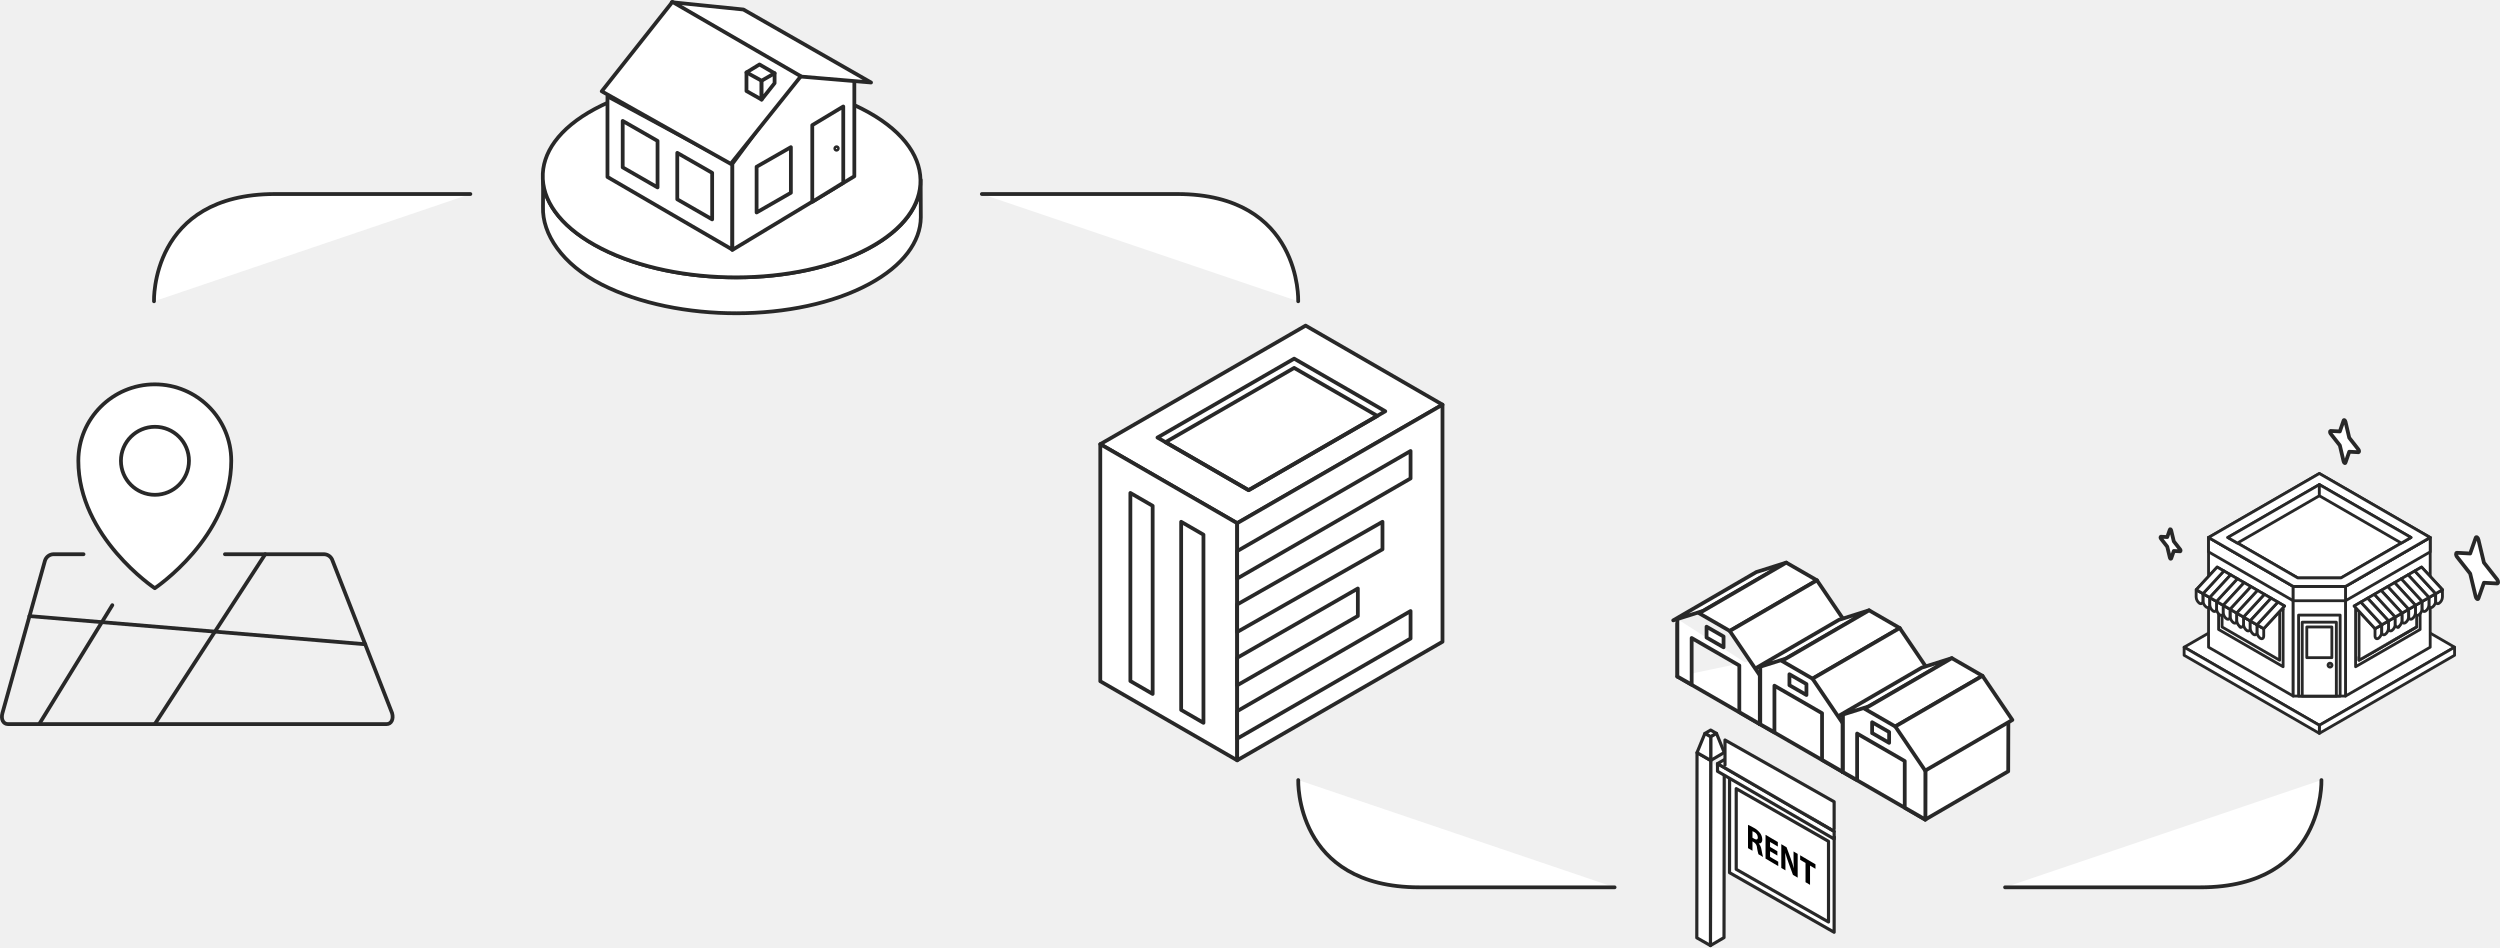
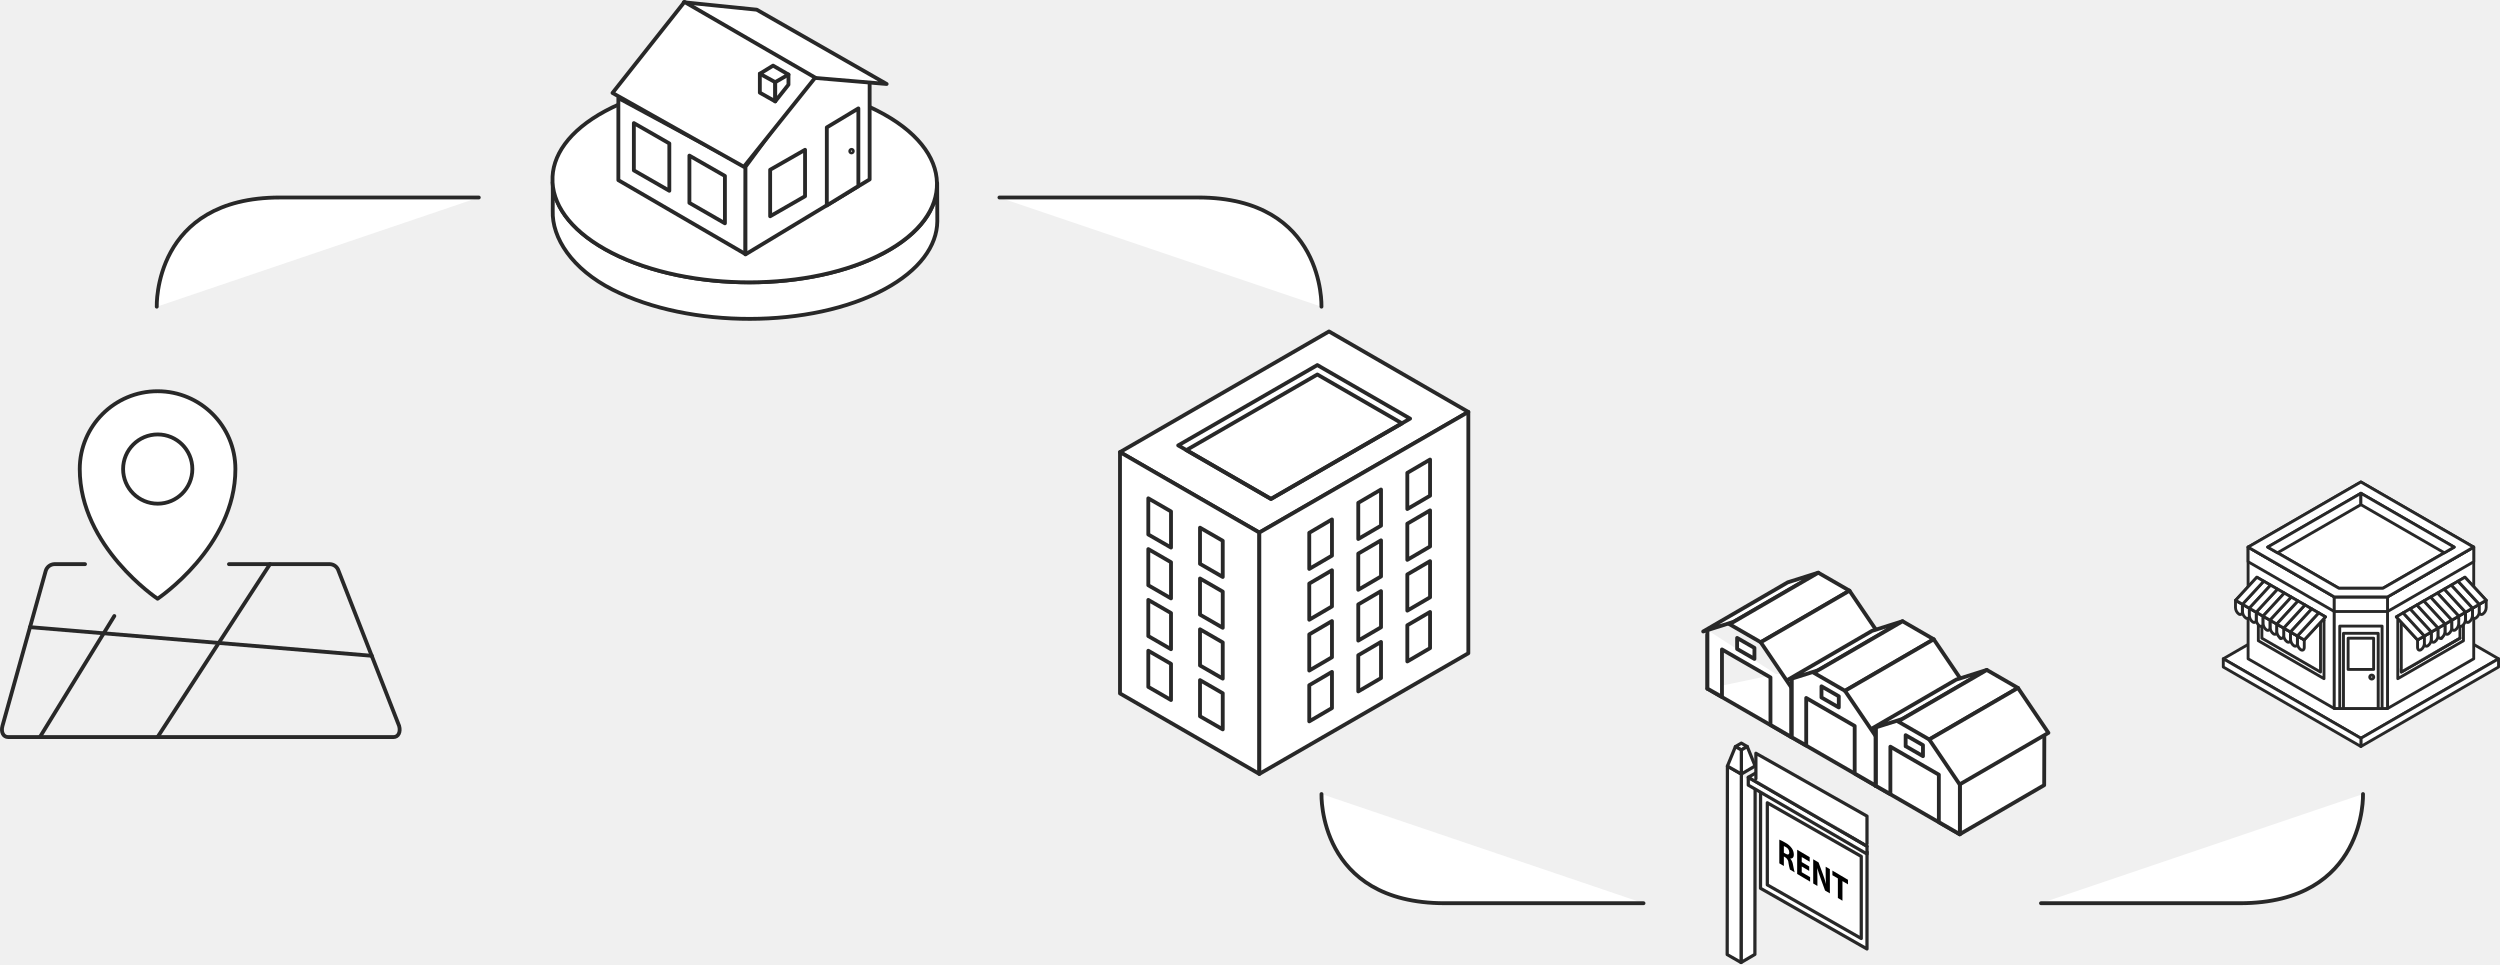
- <svg xmlns="http://www.w3.org/2000/svg" viewBox="0 0 661.51 250.62">
+ <svg xmlns="http://www.w3.org/2000/svg" viewBox="0 0 649.87 250.62">
  <defs>
    <style>.cls-1,.cls-3,.cls-6,.cls-7{fill:#fff;}.cls-1,.cls-10,.cls-3,.cls-4,.cls-6{stroke:#282828;stroke-linecap:round;stroke-linejoin:round;}.cls-1,.cls-10{stroke-width:0.75px;}.cls-2{isolation:isolate;}.cls-10,.cls-4{fill:none;}.cls-11,.cls-5,.cls-8{mix-blend-mode:multiply;}.cls-6{stroke-width:0.84px;}.cls-8{opacity:0.25;}.cls-9{clip-path:url(#clip-path);}.cls-11{opacity:0.35;}</style>
    <clipPath id="clip-path">
      <path class="cls-1" d="M608.55,183.54h10.33V163.1H608.55Z" />
    </clipPath>
  </defs>
  <g class="cls-2">
    <g id="Layer_2" data-name="Layer 2">
      <g id="Layer_1-2" data-name="Layer 1">
        <path class="cls-3" d="M61.19,121.93a20.23,20.23,0,1,0-40.46,0c0,20.22,20.23,33.71,20.23,33.71S61.19,142.15,61.19,121.93Z" />
        <path class="cls-3" d="M50,121.93a9,9,0,1,0-9,9A9,9,0,0,0,50,121.93Z" />
        <path class="cls-4" d="M22.1,146.65h-8a2.43,2.43,0,0,0-2.21,1.73L.64,188.7c-.44,1.59.21,2.9,1.47,2.9H102.29c1.25,0,1.91-1.31,1.46-2.9L88,148.38a2.43,2.43,0,0,0-2.21-1.73H59.52" />
        <line class="cls-3" x1="7.78" y1="163.02" x2="96.65" y2="170.47" />
        <line class="cls-3" x1="40.96" y1="191.6" x2="70.18" y2="146.65" />
        <line class="cls-3" x1="10.37" y1="191.6" x2="29.72" y2="160.13" />
        <path class="cls-3" d="M40.75,79.72s-1-28.38,32.05-28.38h51.66" />
        <path class="cls-3" d="M343.51,79.72s1-28.38-32.05-28.38H259.8" />
        <path class="cls-3" d="M343.52,206.41s-1,28.38,32.05,28.38h51.66" />
        <path class="cls-3" d="M614.26,206.41s1,28.38-32,28.38H530.55" />
        <g class="cls-5">
          <path class="cls-3" d="M227.26,38.22c19.69,10,20.51,26.26,1.82,36.33s-49.81,10.11-69.5.11-20.51-26.27-1.82-36.33S207.56,28.22,227.26,38.22Z" />
        </g>
        <path class="cls-3" d="M243.61,47.6h0c.14,6.56-4.4,13.09-13.71,18.1-19,10.23-50.64,10.28-70.67.11-10-5.07-15.19-11.72-15.55-18.39,0,1,.06,5.14,0,7.37-.23,7.06,5,15.13,15.57,20.51,20,10.16,51.67,10.12,70.67-.11,9.1-4.91,13.65-11.25,13.73-17.65C243.65,54.42,243.61,47.6,243.61,47.6Z" />
        <path class="cls-3" d="M228,28.75c-20-10.17-51.66-10.12-70.67.12-9.41,5.07-14,11.68-13.7,18.31h0a2.07,2.07,0,0,1,0,.23c.36,6.67,5.57,13.32,15.55,18.39,20,10.17,51.67,10.12,70.67-.11,9.31-5,13.85-11.54,13.71-18.1C243.46,40.78,238.25,33.94,228,28.75Z" />
-         <polygon class="cls-3" points="193.78 66.05 193.86 43.38 160.74 25.48 160.74 46.83 193.78 66.05" />
+         <polygon class="cls-3" points="193.78 66.05 193.85 43.38 160.74 25.48 160.74 46.83 193.78 66.05" />
        <polygon class="cls-3" points="193.78 66.13 226.06 46.64 226.06 20.54 211.34 19.58 193.78 43.36 193.78 66.13" />
        <polygon class="cls-3" points="196.71 2.52 230.48 21.83 211.56 20.23 177.74 0.59 196.71 2.52" />
        <polygon class="cls-3" points="211.91 20.18 193.36 43.36 159.22 24.16 177.93 0.5 211.91 20.18" />
        <polygon class="cls-3" points="197.52 24.09 197.52 19.17 201.52 20.03 201.52 26.35 197.52 24.09" />
        <polygon class="cls-3" points="201.52 26.35 204.96 22.01 204.96 19.38 201.52 20.03 201.52 26.35" />
        <polygon class="cls-3" points="204.96 19.38 200.96 17.06 197.52 19.17 201.52 21.36 204.96 19.38" />
        <polygon class="cls-3" points="173.99 37.29 173.99 49.59 164.77 44.29 164.77 32 173.99 37.29" />
        <polygon class="cls-3" points="188.44 45.74 188.44 58.05 179.21 52.74 179.21 40.45 188.44 45.74" />
        <polygon class="cls-3" points="200.2 44.13 200.2 56.22 209.27 51.01 209.27 38.94 200.2 44.13" />
        <polygon class="cls-3" points="223.13 48.36 223.13 28.18 214.93 33.12 214.93 53.41 223.13 48.36" />
        <path class="cls-3" d="M221.69,39.28a.36.36,0,0,1-.34.35h0a.33.33,0,0,1-.33-.33h0a.35.35,0,0,1,.33-.35h0a.32.32,0,0,1,.34.33Z" />
        <polygon class="cls-3" points="345.47 86.16 291.14 117.53 327.36 138.44 381.69 107.08 345.47 86.16" />
        <polygon class="cls-3" points="342.44 94.9 306.27 115.78 330.39 129.7 366.55 108.82 342.44 94.9" />
        <polygon class="cls-4" points="308.39 117.01 330.39 129.7 364.44 110.05 342.44 97.35 308.39 117.01" />
        <polygon class="cls-3" points="291.14 117.53 291.14 180.26 327.36 201.18 327.36 138.44 291.14 117.53" />
        <polygon class="cls-3" points="327.36 201.18 327.36 138.44 381.69 107.08 381.69 169.81 327.36 201.18" />
-         <polygon class="cls-3" points="299.1 130.44 305 133.85 305 183.62 299.1 180.21 299.1 130.44" />
-         <polygon class="cls-3" points="312.54 138.07 318.44 141.48 318.44 191.26 312.54 187.85 312.54 138.07" />
-         <polygon class="cls-3" points="359.29 155.72 327.36 174.06 327.36 181.34 359.29 162.99 359.29 155.72" />
-         <polygon class="cls-3" points="365.81 138.07 327.36 159.95 327.36 167.23 365.81 145.34 365.81 138.07" />
-         <polygon class="cls-3" points="327.36 145.83 327.36 153.09 373.24 126.6 373.24 119.34 327.36 145.83" />
-         <polygon class="cls-3" points="373.24 161.69 327.36 188.18 327.36 195.45 373.24 168.96 373.24 161.69" />
+         <polygon class="cls-3" points="298.5 129.54 304.4 132.95 304.4 142.34 298.5 138.94 298.5 129.54" />
+         <polygon class="cls-3" points="311.94 137.17 317.85 140.58 317.85 149.98 311.94 146.57 311.94 137.17" />
+         <polygon class="cls-3" points="298.5 142.74 304.4 146.15 304.4 155.55 298.5 152.14 298.5 142.74" />
+         <polygon class="cls-3" points="311.94 150.38 317.85 153.79 317.85 163.19 311.94 159.78 311.94 150.38" />
+         <polygon class="cls-3" points="298.5 155.95 304.4 159.36 304.4 168.76 298.5 165.35 298.5 155.95" />
+         <polygon class="cls-3" points="311.94 163.59 317.85 167 317.85 176.4 311.94 172.99 311.94 163.59" />
+         <polygon class="cls-3" points="298.5 169.16 304.4 172.57 304.4 181.97 298.5 178.56 298.5 169.16" />
+         <polygon class="cls-3" points="311.94 176.8 317.85 180.21 317.85 189.6 311.94 186.2 311.94 176.8" />
+         <polygon class="cls-3" points="346.24 135.03 340.34 138.5 340.34 147.89 346.24 144.44 346.24 135.03" />
+         <polygon class="cls-3" points="346.24 148.24 340.34 151.7 340.34 161.1 346.24 157.64 346.24 148.24" />
+         <polygon class="cls-3" points="346.24 161.45 340.34 164.91 340.34 174.31 346.24 170.85 346.24 161.45" />
+         <polygon class="cls-3" points="346.24 174.66 340.34 178.12 340.34 187.52 346.24 184.06 346.24 174.66" />
+         <polygon class="cls-3" points="358.99 127.25 353.08 130.71 353.08 140.11 358.99 136.65 358.99 127.25" />
+         <polygon class="cls-3" points="358.99 140.46 353.08 143.91 353.08 153.31 358.99 149.85 358.99 140.46" />
+         <polygon class="cls-3" points="358.99 153.66 353.08 157.12 353.08 166.52 358.99 163.06 358.99 153.66" />
+         <polygon class="cls-3" points="358.99 166.87 353.08 170.33 353.08 179.73 358.99 176.27 358.99 166.87" />
+         <polygon class="cls-3" points="371.74 119.46 365.83 122.92 365.83 132.32 371.74 128.86 371.74 119.46" />
+         <polygon class="cls-3" points="371.74 132.67 365.83 136.13 365.83 145.53 371.74 142.06 371.74 132.67" />
+         <polygon class="cls-3" points="371.74 145.87 365.83 149.33 365.83 158.73 371.74 155.27 371.74 145.87" />
+         <polygon class="cls-3" points="371.74 159.08 365.83 162.54 365.83 171.94 371.74 168.48 371.74 159.08" />
        <g id="For_Sale" data-name="For Sale">
          <polyline class="cls-6" points="456.24 205.35 456.18 248.09 452.59 250.2 452.66 201.22" />
          <polygon class="cls-6" points="452.66 201.22 452.59 250.2 448.98 248.14 449.04 199.15 452.66 201.22" />
          <polygon class="cls-6" points="454.19 194.06 452.66 194.96 451.12 194.08 452.65 193.18 454.19 194.06" />
          <polygon class="cls-6" points="454.19 194.06 456.24 199.11 452.66 201.22 452.66 194.96 454.19 194.06" />
          <polygon class="cls-6" points="452.66 194.96 452.66 201.22 449.04 199.15 451.12 194.08 452.66 194.96" />
          <polygon class="cls-6" points="485.33 221.5 485.32 246.68 457.64 230.91 457.66 205.73 485.33 221.5" />
          <polyline class="cls-6" points="485.25 221.49 457.66 205.73 458.21 205.4" />
          <polygon class="cls-6" points="485.33 222.01 454.46 204.09 454.46 202.06 485.32 219.98 485.33 222.01" />
          <polyline class="cls-6" points="485.32 219.98 454.46 202.06 456.23 201.03" />
          <polygon class="cls-6" points="483.83 243.96 459.41 230.02 459.41 208.68 483.83 222.62 483.83 243.96" />
          <polyline class="cls-6" points="456.44 202.42 456.44 195.81 485.32 212.15 485.32 219.34" />
        </g>
        <polyline class="cls-3" points="443.84 179.02 465.61 191.59 476.61 180.96 471.21 173.28" />
        <g class="cls-2">
          <line class="cls-3" x1="443.84" y1="165.03" x2="443.84" y2="179.02" />
          <polyline class="cls-3" points="465.65 177.8 487.61 165.04 480.37 153.86 458.4 166.62" />
          <polygon class="cls-3" points="465.61 191.59 487.58 178.82 487.61 165.04 465.65 177.8 465.61 191.59" />
          <path class="cls-3" d="M465.65,177.8l0,13.79-5.42-3.16,0-12.33-12.61-7.28,0,12.34L443.84,179V163.8m7.72,4.89,4.5,2.59v-2.86l-4.5-2.59v2.86Z" />
        </g>
        <g class="cls-2">
          <polygon class="cls-3" points="450.69 161.63 472.65 148.87 464.71 151.38 442.74 164.15 450.69 161.63" />
          <polygon class="cls-3" points="457.7 166.95 480.77 153.55 472.65 148.87 449.59 162.27 457.7 166.95" />
          <polygon class="cls-3" points="465.61 178.63 488.68 165.22 480.77 153.55 457.7 166.96 465.61 178.63" />
        </g>
        <polygon class="cls-7" points="465.74 191.65 487.3 204.22 509.14 191.25 509.91 178.63 509.91 177.66 502.52 166.09 494.35 161.49 486.51 164.06 465.18 176.6 465.74 176.77 465.74 191.65" />
        <polyline class="cls-3" points="465.74 191.65 487.52 204.22 498.52 193.59 493.11 185.91" />
        <g class="cls-2">
          <line class="cls-3" x1="465.74" y1="177.66" x2="465.74" y2="191.65" />
          <polyline class="cls-3" points="487.56 190.42 509.52 177.66 502.27 166.48 480.3 179.25" />
          <polygon class="cls-3" points="487.52 204.22 509.48 191.45 509.52 177.66 487.56 190.42 487.52 204.22" />
          <path class="cls-3" d="M487.55,190.42l0,13.8-5.43-3.16,0-12.34-12.6-7.28,0,12.34-3.75-2.13V176.42m7.72,4.89,4.5,2.59V181l-4.5-2.59v2.86Z" />
        </g>
        <g class="cls-2">
-           <polygon class="cls-3" points="472.6 174.25 494.56 161.49 486.61 164 464.65 176.77 472.6 174.25" />
+           <polygon class="cls-3" points="472.6 174.25 494.56 161.49 486.61 164 464.64 176.77 472.6 174.25" />
          <polygon class="cls-3" points="479.6 179.58 502.67 166.18 494.56 161.49 471.49 174.89 479.6 179.58" />
          <polygon class="cls-3" points="487.51 191.25 510.58 177.85 502.67 166.18 479.6 179.58 487.51 191.25" />
        </g>
        <polygon class="cls-7" points="487.64 204.3 509.2 216.87 531.04 203.91 531.81 191.28 531.81 190.31 524.42 178.74 516.25 174.15 508.41 176.72 487.08 189.25 487.64 189.42 487.64 204.3" />
        <polyline class="cls-3" points="487.64 204.3 509.42 216.87 520.42 206.24 515.01 198.56" />
        <g class="cls-2">
          <line class="cls-3" x1="487.64" y1="190.31" x2="487.64" y2="204.3" />
          <polyline class="cls-3" points="509.46 203.08 531.42 190.32 524.17 179.14 502.2 191.9" />
          <polygon class="cls-3" points="509.42 216.87 531.38 204.1 531.42 190.32 509.46 203.08 509.42 216.87" />
          <path class="cls-3" d="M509.46,203.08l0,13.79L504,213.71l0-12.33-12.6-7.28,0,12.34-3.75-2.14V189.08m7.72,4.88,4.5,2.6V193.7l-4.5-2.59V194Z" />
        </g>
        <g class="cls-2">
          <polygon class="cls-3" points="494.5 186.91 516.46 174.15 508.51 176.66 486.55 189.42 494.5 186.91" />
          <polygon class="cls-3" points="501.5 192.23 524.57 178.83 516.46 174.15 493.39 187.55 501.5 192.23" />
          <polygon class="cls-3" points="509.41 203.91 532.48 190.5 524.57 178.83 501.5 192.23 509.41 203.91" />
        </g>
-         <path d="M462.53,218.26a12.64,12.64,0,0,1,1.59.81,4.78,4.78,0,0,1,1.7,1.5,2.92,2.92,0,0,1,.48,1.6c0,.8-.47,1.07-.92,1v0a3.28,3.28,0,0,1,.7,1.59c.16.81.32,1.73.43,2l-1.22-.72a13.14,13.14,0,0,1-.37-1.68,1.81,1.81,0,0,0-.85-1.51l-.36-.21v2.47l-1.18-.69Zm1.18,3.4.47.28c.59.35.95.2.95-.35a1.62,1.62,0,0,0-.88-1.39,3.1,3.1,0,0,0-.54-.27Z" />
+         <path d="M462.53,218.26a12.64,12.64,0,0,1,1.59.81,4.78,4.78,0,0,1,1.7,1.5,2.92,2.92,0,0,1,.48,1.6c0,.8-.47,1.07-.93,1v0a3.2,3.2,0,0,1,.71,1.59c.16.81.32,1.73.43,2l-1.22-.72a13.14,13.14,0,0,1-.37-1.68,1.81,1.81,0,0,0-.85-1.51l-.36-.21v2.47l-1.18-.69Zm1.18,3.4.47.28c.59.35.94.2.94-.35a1.61,1.61,0,0,0-.87-1.39,3.1,3.1,0,0,0-.54-.27Z" />
        <path d="M470.3,226.39l-1.94-1.15v1.5l2.17,1.27v1.17l-3.36-2v-6.29l3.25,1.92V224l-2.06-1.21v1.31l1.94,1.14Z" />
        <path d="M471.34,229.66v-6.29l1.39.82,1.09,2.95c.32.85.63,1.81.86,2.66h0c-.08-.87-.1-1.74-.1-2.68V225.3l1.09.64v6.29l-1.25-.74-1.13-3.09c-.31-.85-.65-1.87-.91-2.76h0c0,.85.05,1.74.05,2.77v1.89Z" />
        <path d="M477.75,228.34l-1.42-.83v-1.2l4.05,2.39v1.19l-1.44-.85v5.1l-1.19-.71Z" />
-         <path class="cls-3" d="M571.79,142.51l1.67,2.14.7,2.92a.53.53,0,0,0,.17.27c.08,0,.14,0,.17-.05l.7-2,1.68.09c.07,0,.11-.06.11-.17a.56.56,0,0,0-.11-.32l-1.68-2.14-.7-2.92a.47.47,0,0,0-.17-.27.1.1,0,0,0-.17.05l-.7,2-1.67-.09c-.07,0-.11.06-.11.17A.54.54,0,0,0,571.79,142.51Z" />
-         <path class="cls-3" d="M616.69,114.74l2.44,3.11,1,4.25a.68.68,0,0,0,.25.4.14.14,0,0,0,.24-.08l1-2.89,2.44.13c.1,0,.16-.09.16-.25a.78.78,0,0,0-.16-.46l-2.44-3.11-1-4.25a.72.72,0,0,0-.24-.4.15.15,0,0,0-.25.07l-1,2.9-2.44-.13c-.1,0-.16.09-.16.24A.81.81,0,0,0,616.69,114.74Z" />
-         <path class="cls-3" d="M650.1,147.3l3.52,4.48,1.47,6.13a1,1,0,0,0,.35.57.21.21,0,0,0,.35-.11l1.47-4.17,3.52.19c.14,0,.23-.13.23-.36a1.18,1.18,0,0,0-.23-.67l-3.52-4.48-1.47-6.12a1,1,0,0,0-.35-.58.21.21,0,0,0-.35.11l-1.47,4.17-3.52-.19c-.14,0-.23.13-.23.36A1.2,1.2,0,0,0,650.1,147.3Z" />
        <g id="corner_shop" data-name="corner shop">
-           <polygon class="cls-1" points="613.71 191.91 577.93 171.25 613.71 150.59 649.49 171.25 613.71 191.91" />
+           <polygon class="cls-1" points="613.71 191.91 577.94 171.25 613.71 150.59 649.49 171.25 613.71 191.91" />
          <polygon class="cls-1" points="649.49 171.25 649.49 173.39 613.71 194.05 613.71 191.91 649.49 171.25" />
-           <polygon class="cls-1" points="577.93 171.25 577.93 173.39 613.71 194.05 613.71 191.91 577.93 171.25" />
+           <polygon class="cls-1" points="577.94 171.25 577.94 173.39 613.71 194.05 613.71 191.91 577.94 171.25" />
          <polygon class="cls-1" points="643.04 171.25 620.63 184.18 620.63 155.16 643.04 142.22 643.04 171.25" />
          <polygon class="cls-1" points="606.79 184.18 584.39 171.25 584.39 142.22 606.79 155.16 606.79 184.18" />
          <rect class="cls-1" x="606.79" y="155.16" width="13.84" height="29.02" />
          <polygon class="cls-1" points="620.63 158.96 643.04 146.02 643.04 142.22 620.63 155.16 620.63 158.96" />
          <polygon class="cls-1" points="584.39 146.02 606.79 158.96 606.79 155.16 584.39 142.22 584.39 146.02" />
          <rect class="cls-1" x="606.79" y="155.16" width="13.84" height="3.8" />
          <polygon class="cls-1" points="640.37 166.56 623.3 176.42 623.3 161.22 640.37 151.36 640.37 166.56" />
          <polygon class="cls-1" points="639.46 165.9 624.21 174.7 624.21 161.78 639.46 152.98 639.46 165.9" />
          <polyline class="cls-1" points="624.21 173.86 624.21 174.7 639.46 165.9" />
          <path class="cls-1" d="M634.57,166l-.06,0a.13.13,0,0,1,0-.17l1.09-1.89a.14.14,0,0,1,.18-.05.13.13,0,0,1,0,.18l-1.09,1.89A.11.11,0,0,1,634.57,166Z" />
          <path class="cls-1" d="M629.33,168.9h0c-.49.29-.89,0-.89-.67v-1.89l1.78-1v1.89A2.14,2.14,0,0,1,629.33,168.9Z" />
          <path class="cls-1" d="M632.9,166.84h0c-.5.29-.9,0-.9-.67v-1.89l1.79-1v1.89A2.14,2.14,0,0,1,632.9,166.84Z" />
          <path class="cls-1" d="M636.46,164.78h0c-.49.29-.89,0-.89-.67v-1.89l1.79-1v1.89A2.12,2.12,0,0,1,636.46,164.78Z" />
          <path class="cls-1" d="M640,162.72h0c-.49.29-.89,0-.89-.67v-1.89l1.78-1V161A2.11,2.11,0,0,1,640,162.72Z" />
          <path class="cls-1" d="M643.6,160.66h0c-.49.29-.89,0-.89-.67V158.1l1.78-1V159A2.12,2.12,0,0,1,643.6,160.66Z" />
          <path class="cls-1" d="M631.11,167.87h0c-.49.29-.89,0-.89-.67v-1.89l1.78-1v1.89A2.11,2.11,0,0,1,631.11,167.87Z" />
          <path class="cls-1" d="M634.68,165.81h0c-.49.29-.89,0-.89-.67v-1.89l1.78-1v1.89A2.14,2.14,0,0,1,634.68,165.81Z" />
-           <path class="cls-1" d="M638.25,163.75h0c-.49.29-.89,0-.89-.67v-1.89l1.78-1v1.89A2.14,2.14,0,0,1,638.25,163.75Z" />
+           <path class="cls-1" d="M638.25,163.75h0c-.49.29-.89,0-.89-.67v-1.89l1.78-1v1.89A2.12,2.12,0,0,1,638.25,163.75Z" />
          <path class="cls-1" d="M641.82,161.69h0c-.5.29-.9,0-.9-.67v-1.89l1.79-1V160A2.14,2.14,0,0,1,641.82,161.69Z" />
          <path class="cls-1" d="M645.38,159.63h0c-.49.29-.89,0-.89-.67v-1.89l1.79-1v1.89A2.12,2.12,0,0,1,645.38,159.63Z" />
          <polygon class="cls-1" points="640.76 150.05 622.92 160.35 628.44 166.34 646.28 156.04 640.76 150.05" />
          <polygon class="cls-1" points="626.48 158.29 632 164.28 633.79 163.25 628.27 157.26 626.48 158.29" />
          <polygon class="cls-1" points="630.05 156.23 635.57 162.22 637.36 161.19 631.84 155.2 630.05 156.23" />
          <polygon class="cls-1" points="622.92 160.35 628.44 166.34 630.22 165.31 624.7 159.32 622.92 160.35" />
          <polygon class="cls-1" points="638.97 151.08 637.19 152.11 642.71 158.1 644.49 157.07 638.97 151.08" />
          <polygon class="cls-1" points="633.62 154.17 639.14 160.16 640.92 159.13 635.4 153.14 633.62 154.17" />
          <polygon class="cls-1" points="624.7 159.32 630.22 165.31 632 164.28 626.48 158.29 624.7 159.32" />
          <polygon class="cls-1" points="628.27 157.26 633.79 163.25 635.57 162.22 630.05 156.23 628.27 157.26" />
          <polygon class="cls-1" points="644.49 157.07 646.28 156.04 640.76 150.05 638.97 151.08 644.49 157.07" />
          <polygon class="cls-1" points="635.4 153.14 640.92 159.13 642.71 158.1 637.19 152.11 635.4 153.14" />
          <polygon class="cls-1" points="631.84 155.2 637.36 161.19 639.14 160.16 633.62 154.17 631.84 155.2" />
          <polygon class="cls-1" points="613.71 125.29 584.39 142.22 606.79 155.16 620.63 155.16 643.04 142.22 613.71 125.29" />
          <polygon class="cls-1" points="613.71 128.23 589.47 142.22 607.99 152.92 619.43 152.92 637.96 142.22 613.71 128.23" />
          <path class="cls-1" d="M613.71,125.29l-29.32,16.93,22.4,12.94h13.84L643,142.22Zm5.72,27.63H608l-18.52-10.7,24.24-14,24.25,14Z" />
          <polygon class="cls-1" points="592.02 143.7 613.71 131.18 613.71 128.23 589.47 142.22 592.02 143.7" />
          <polygon class="cls-1" points="613.71 131.18 635.4 143.7 637.96 142.22 613.71 128.23 613.71 131.18" />
          <g class="cls-8">
            <path class="cls-7" d="M608.55,183.54h10.33V163.1H608.55Z" />
            <g class="cls-9">
              <rect class="cls-1" x="608.55" y="163.1" width="0.06" height="20.44" />
              <rect class="cls-1" x="608.61" y="163.1" width="0.26" height="20.44" />
              <rect class="cls-1" x="608.87" y="163.1" width="0.25" height="20.44" />
              <rect class="cls-1" x="609.12" y="163.1" width="0.26" height="20.44" />
-               <rect class="cls-1" x="609.38" y="163.1" width="0.25" height="20.44" />
-               <rect class="cls-1" x="609.63" y="163.1" width="0.25" height="20.44" />
+               <rect class="cls-1" x="609.37" y="163.1" width="0.25" height="20.44" />
+               <rect class="cls-1" x="609.63" y="163.1" width="0.26" height="20.44" />
              <rect class="cls-1" x="609.88" y="163.1" width="0.25" height="20.44" />
-               <rect class="cls-1" x="610.14" y="163.1" width="0.25" height="20.44" />
+               <rect class="cls-1" x="610.14" y="163.1" width="0.26" height="20.44" />
              <rect class="cls-1" x="610.39" y="163.1" width="0.26" height="20.44" />
              <rect class="cls-1" x="610.65" y="163.1" width="0.25" height="20.44" />
              <rect class="cls-1" x="610.91" y="163.1" width="0.25" height="20.44" />
-               <rect class="cls-1" x="611.16" y="163.1" width="0.25" height="20.44" />
+               <rect class="cls-1" x="611.16" y="163.1" width="0.26" height="20.44" />
              <rect class="cls-1" x="611.42" y="163.1" width="0.25" height="20.44" />
              <rect class="cls-1" x="611.67" y="163.1" width="0.26" height="20.44" />
-               <rect class="cls-1" x="611.93" y="163.1" width="0.25" height="20.44" />
+               <rect class="cls-1" x="611.93" y="163.1" width="0.26" height="20.44" />
              <rect class="cls-1" x="612.18" y="163.1" width="0.25" height="20.44" />
              <rect class="cls-1" x="612.44" y="163.1" width="0.26" height="20.44" />
-               <rect class="cls-1" x="612.69" y="163.1" width="0.25" height="20.44" />
+               <rect class="cls-1" x="612.69" y="163.1" width="0.26" height="20.44" />
              <rect class="cls-1" x="612.95" y="163.1" width="0.25" height="20.44" />
-               <rect class="cls-1" x="613.2" y="163.1" width="0.25" height="20.44" />
+               <rect class="cls-1" x="613.2" y="163.1" width="0.26" height="20.44" />
              <rect class="cls-1" x="613.46" y="163.1" width="0.26" height="20.44" />
-               <rect class="cls-1" x="613.71" y="163.1" width="0.25" height="20.44" />
-               <rect class="cls-1" x="613.97" y="163.1" width="0.25" height="20.44" />
+               <rect class="cls-1" x="613.71" y="163.1" width="0.26" height="20.44" />
+               <rect class="cls-1" x="613.97" y="163.1" width="0.26" height="20.44" />
              <rect class="cls-1" x="614.22" y="163.1" width="0.25" height="20.44" />
              <rect class="cls-1" x="614.48" y="163.1" width="0.26" height="20.44" />
              <rect class="cls-1" x="614.73" y="163.1" width="0.26" height="20.44" />
              <rect class="cls-1" x="614.99" y="163.1" width="0.25" height="20.44" />
              <rect class="cls-1" x="615.24" y="163.1" width="0.26" height="20.44" />
              <rect class="cls-1" x="615.5" y="163.1" width="0.25" height="20.44" />
-               <rect class="cls-1" x="615.75" y="163.1" width="0.25" height="20.44" />
+               <rect class="cls-1" x="615.75" y="163.1" width="0.26" height="20.44" />
              <rect class="cls-1" x="616.01" y="163.1" width="0.26" height="20.44" />
              <rect class="cls-1" x="616.27" y="163.1" width="0.26" height="20.44" />
              <rect class="cls-1" x="616.52" y="163.1" width="0.25" height="20.44" />
-               <rect class="cls-1" x="616.78" y="163.1" width="0.25" height="20.44" />
+               <rect class="cls-1" x="616.78" y="163.1" width="0.26" height="20.44" />
              <rect class="cls-1" x="617.03" y="163.1" width="0.25" height="20.44" />
-               <rect class="cls-1" x="617.29" y="163.1" width="0.25" height="20.44" />
+               <rect class="cls-1" x="617.29" y="163.1" width="0.26" height="20.44" />
              <rect class="cls-1" x="617.54" y="163.1" width="0.26" height="20.44" />
              <rect class="cls-1" x="617.8" y="163.1" width="0.26" height="20.44" />
              <rect class="cls-1" x="618.05" y="163.1" width="0.25" height="20.44" />
              <rect class="cls-1" x="618.31" y="163.1" width="0.26" height="20.44" />
              <rect class="cls-1" x="618.56" y="163.1" width="0.26" height="20.44" />
              <rect class="cls-1" x="618.82" y="163.1" width="0.06" height="20.44" />
              <rect class="cls-1" x="607.87" y="162.42" width="0.23" height="21.8" />
              <rect class="cls-1" x="608.1" y="162.42" width="0.25" height="21.8" />
              <rect class="cls-1" x="608.35" y="162.42" width="0.26" height="21.8" />
              <rect class="cls-1" x="608.61" y="162.42" width="0.26" height="21.8" />
              <rect class="cls-1" x="608.87" y="162.42" width="0.25" height="21.8" />
              <rect class="cls-1" x="609.12" y="162.42" width="0.26" height="21.8" />
-               <rect class="cls-1" x="609.38" y="162.42" width="0.25" height="21.8" />
-               <rect class="cls-1" x="609.63" y="162.42" width="0.25" height="21.8" />
+               <rect class="cls-1" x="609.37" y="162.42" width="0.25" height="21.8" />
+               <rect class="cls-1" x="609.63" y="162.42" width="0.26" height="21.8" />
              <rect class="cls-1" x="609.88" y="162.42" width="0.25" height="21.8" />
-               <rect class="cls-1" x="610.14" y="162.42" width="0.25" height="21.8" />
+               <rect class="cls-1" x="610.14" y="162.42" width="0.26" height="21.8" />
              <rect class="cls-1" x="610.39" y="162.42" width="0.26" height="21.8" />
              <rect class="cls-1" x="610.65" y="162.42" width="0.25" height="21.8" />
              <rect class="cls-1" x="610.91" y="162.42" width="0.25" height="21.8" />
-               <rect class="cls-1" x="611.16" y="162.42" width="0.25" height="21.8" />
+               <rect class="cls-1" x="611.16" y="162.42" width="0.26" height="21.8" />
              <rect class="cls-1" x="611.42" y="162.42" width="0.25" height="21.8" />
              <rect class="cls-1" x="611.67" y="162.42" width="0.26" height="21.8" />
-               <rect class="cls-1" x="611.93" y="162.42" width="0.25" height="21.8" />
+               <rect class="cls-1" x="611.93" y="162.42" width="0.26" height="21.8" />
              <rect class="cls-1" x="612.18" y="162.42" width="0.25" height="21.8" />
              <rect class="cls-1" x="612.44" y="162.42" width="0.26" height="21.8" />
-               <rect class="cls-1" x="612.69" y="162.42" width="0.25" height="21.8" />
+               <rect class="cls-1" x="612.69" y="162.42" width="0.26" height="21.8" />
              <rect class="cls-1" x="612.95" y="162.42" width="0.25" height="21.8" />
-               <rect class="cls-1" x="613.2" y="162.42" width="0.25" height="21.8" />
+               <rect class="cls-1" x="613.2" y="162.42" width="0.26" height="21.8" />
              <rect class="cls-1" x="613.46" y="162.42" width="0.26" height="21.8" />
-               <rect class="cls-1" x="613.71" y="162.42" width="0.25" height="21.8" />
-               <rect class="cls-1" x="613.97" y="162.42" width="0.25" height="21.8" />
+               <rect class="cls-1" x="613.71" y="162.42" width="0.26" height="21.8" />
+               <rect class="cls-1" x="613.97" y="162.42" width="0.26" height="21.8" />
              <rect class="cls-1" x="614.22" y="162.42" width="0.25" height="21.8" />
              <rect class="cls-1" x="614.48" y="162.42" width="0.26" height="21.8" />
              <rect class="cls-1" x="614.73" y="162.42" width="0.26" height="21.8" />
              <rect class="cls-1" x="614.99" y="162.42" width="0.25" height="21.8" />
              <rect class="cls-1" x="615.24" y="162.42" width="0.26" height="21.8" />
              <rect class="cls-1" x="615.5" y="162.42" width="0.25" height="21.8" />
-               <rect class="cls-1" x="615.75" y="162.42" width="0.25" height="21.8" />
+               <rect class="cls-1" x="615.75" y="162.42" width="0.26" height="21.8" />
              <rect class="cls-1" x="616.01" y="162.42" width="0.26" height="21.8" />
              <rect class="cls-1" x="616.27" y="162.42" width="0.26" height="21.8" />
              <rect class="cls-1" x="616.52" y="162.42" width="0.25" height="21.8" />
-               <rect class="cls-1" x="616.78" y="162.42" width="0.25" height="21.8" />
+               <rect class="cls-1" x="616.78" y="162.42" width="0.26" height="21.8" />
              <rect class="cls-1" x="617.03" y="162.42" width="0.25" height="21.8" />
-               <rect class="cls-1" x="617.29" y="162.42" width="0.25" height="21.8" />
+               <rect class="cls-1" x="617.29" y="162.42" width="0.26" height="21.8" />
              <rect class="cls-1" x="617.54" y="162.42" width="0.26" height="21.8" />
              <rect class="cls-1" x="617.8" y="162.42" width="0.26" height="21.8" />
              <rect class="cls-1" x="618.05" y="162.42" width="0.25" height="21.8" />
              <rect class="cls-1" x="618.31" y="162.42" width="0.26" height="21.8" />
              <rect class="cls-1" x="618.56" y="162.42" width="0.26" height="21.8" />
              <rect class="cls-1" x="618.82" y="162.42" width="0.25" height="21.8" />
              <rect class="cls-1" x="619.07" y="162.42" width="0.26" height="21.8" />
              <rect class="cls-1" x="619.33" y="162.42" width="0.23" height="21.8" />
            </g>
            <path class="cls-10" d="M608.55,183.54h10.33V163.1H608.55Z" />
          </g>
-           <rect class="cls-1" x="608.21" y="162.76" width="11" height="21.43" />
+           <rect class="cls-1" x="608.21" y="162.76" width="11.01" height="21.43" />
          <g class="cls-11">
            <path class="cls-1" d="M609.18,183.85h9v-19h-9Z" />
          </g>
          <rect class="cls-1" x="609.18" y="164.63" width="9.02" height="19.55" />
          <rect class="cls-1" x="610.39" y="165.9" width="6.63" height="8.12" />
          <path class="cls-1" d="M617.05,176a.52.52,0,1,1-.51-.52A.51.51,0,0,1,617.05,176Z" />
          <polyline class="cls-1" points="587.79 150.94 587.05 151.36 604.12 161.22" />
          <polygon class="cls-1" points="587.05 166.56 604.12 176.42 604.12 161.22 587.05 151.36 587.05 166.56" />
          <polygon class="cls-1" points="587.97 165.9 603.21 174.7 603.21 161.78 587.97 152.98 587.97 165.9" />
          <path class="cls-1" d="M592.85,166a.14.14,0,0,1-.11-.06L591.65,164a.14.14,0,0,1,.05-.18.13.13,0,0,1,.17.05l1.09,1.89a.12.12,0,0,1,0,.17Z" />
          <path class="cls-1" d="M598.1,168.9h0c.49.29.89,0,.89-.67v-1.89l-1.79-1v1.89A2.12,2.12,0,0,0,598.1,168.9Z" />
          <path class="cls-1" d="M594.53,166.84h0c.49.29.89,0,.89-.67v-1.89l-1.78-1v1.89A2.14,2.14,0,0,0,594.53,166.84Z" />
          <path class="cls-1" d="M591,164.78h0c.49.29.89,0,.89-.67v-1.89l-1.78-1v1.89A2.14,2.14,0,0,0,591,164.78Z" />
          <path class="cls-1" d="M587.39,162.72h0c.49.29.9,0,.9-.67v-1.89l-1.79-1V161A2.14,2.14,0,0,0,587.39,162.72Z" />
          <path class="cls-1" d="M583.82,160.66h0c.5.29.9,0,.9-.67V158.1l-1.79-1V159A2.12,2.12,0,0,0,583.82,160.66Z" />
          <path class="cls-1" d="M596.31,167.87h0c.49.29.89,0,.89-.67v-1.89l-1.78-1v1.89A2.14,2.14,0,0,0,596.31,167.87Z" />
          <path class="cls-1" d="M592.74,165.81h0c.5.29.9,0,.9-.67v-1.89l-1.79-1v1.89A2.14,2.14,0,0,0,592.74,165.81Z" />
-           <path class="cls-1" d="M589.18,163.75h0c.49.29.89,0,.89-.67v-1.89l-1.78-1v1.89A2.11,2.11,0,0,0,589.18,163.75Z" />
+           <path class="cls-1" d="M589.18,163.75h0c.49.29.89,0,.89-.67v-1.89l-1.78-1v1.89A2.12,2.12,0,0,0,589.18,163.75Z" />
          <path class="cls-1" d="M585.61,161.69h0c.49.29.89,0,.89-.67v-1.89l-1.78-1V160A2.14,2.14,0,0,0,585.61,161.69Z" />
          <path class="cls-1" d="M582,159.63h0c.49.29.89,0,.89-.67v-1.89l-1.78-1v1.89A2.14,2.14,0,0,0,582,159.63Z" />
          <polygon class="cls-1" points="586.67 150.05 604.51 160.35 598.99 166.34 581.15 156.04 586.67 150.05" />
          <polygon class="cls-1" points="600.94 158.29 595.42 164.28 593.64 163.25 599.16 157.26 600.94 158.29" />
          <polygon class="cls-1" points="597.37 156.23 591.85 162.22 590.07 161.19 595.59 155.2 597.37 156.23" />
          <polygon class="cls-1" points="604.51 160.35 598.99 166.34 597.2 165.31 602.73 159.32 604.51 160.35" />
          <polygon class="cls-1" points="588.45 151.08 590.24 152.11 584.72 158.1 582.93 157.07 588.45 151.08" />
          <polygon class="cls-1" points="593.81 154.17 588.28 160.16 586.5 159.13 592.02 153.14 593.81 154.17" />
          <polygon class="cls-1" points="602.73 159.32 597.2 165.31 595.42 164.28 600.94 158.29 602.73 159.32" />
          <polygon class="cls-1" points="599.16 157.26 593.64 163.25 591.85 162.22 597.37 156.23 599.16 157.26" />
          <polygon class="cls-1" points="582.93 157.07 581.15 156.04 586.67 150.05 588.45 151.08 582.93 157.07" />
          <polygon class="cls-1" points="592.02 153.14 586.5 159.13 584.72 158.1 590.24 152.11 592.02 153.14" />
          <polygon class="cls-1" points="595.59 155.2 590.07 161.19 588.28 160.16 593.81 154.17 595.59 155.2" />
        </g>
      </g>
    </g>
  </g>
</svg>
